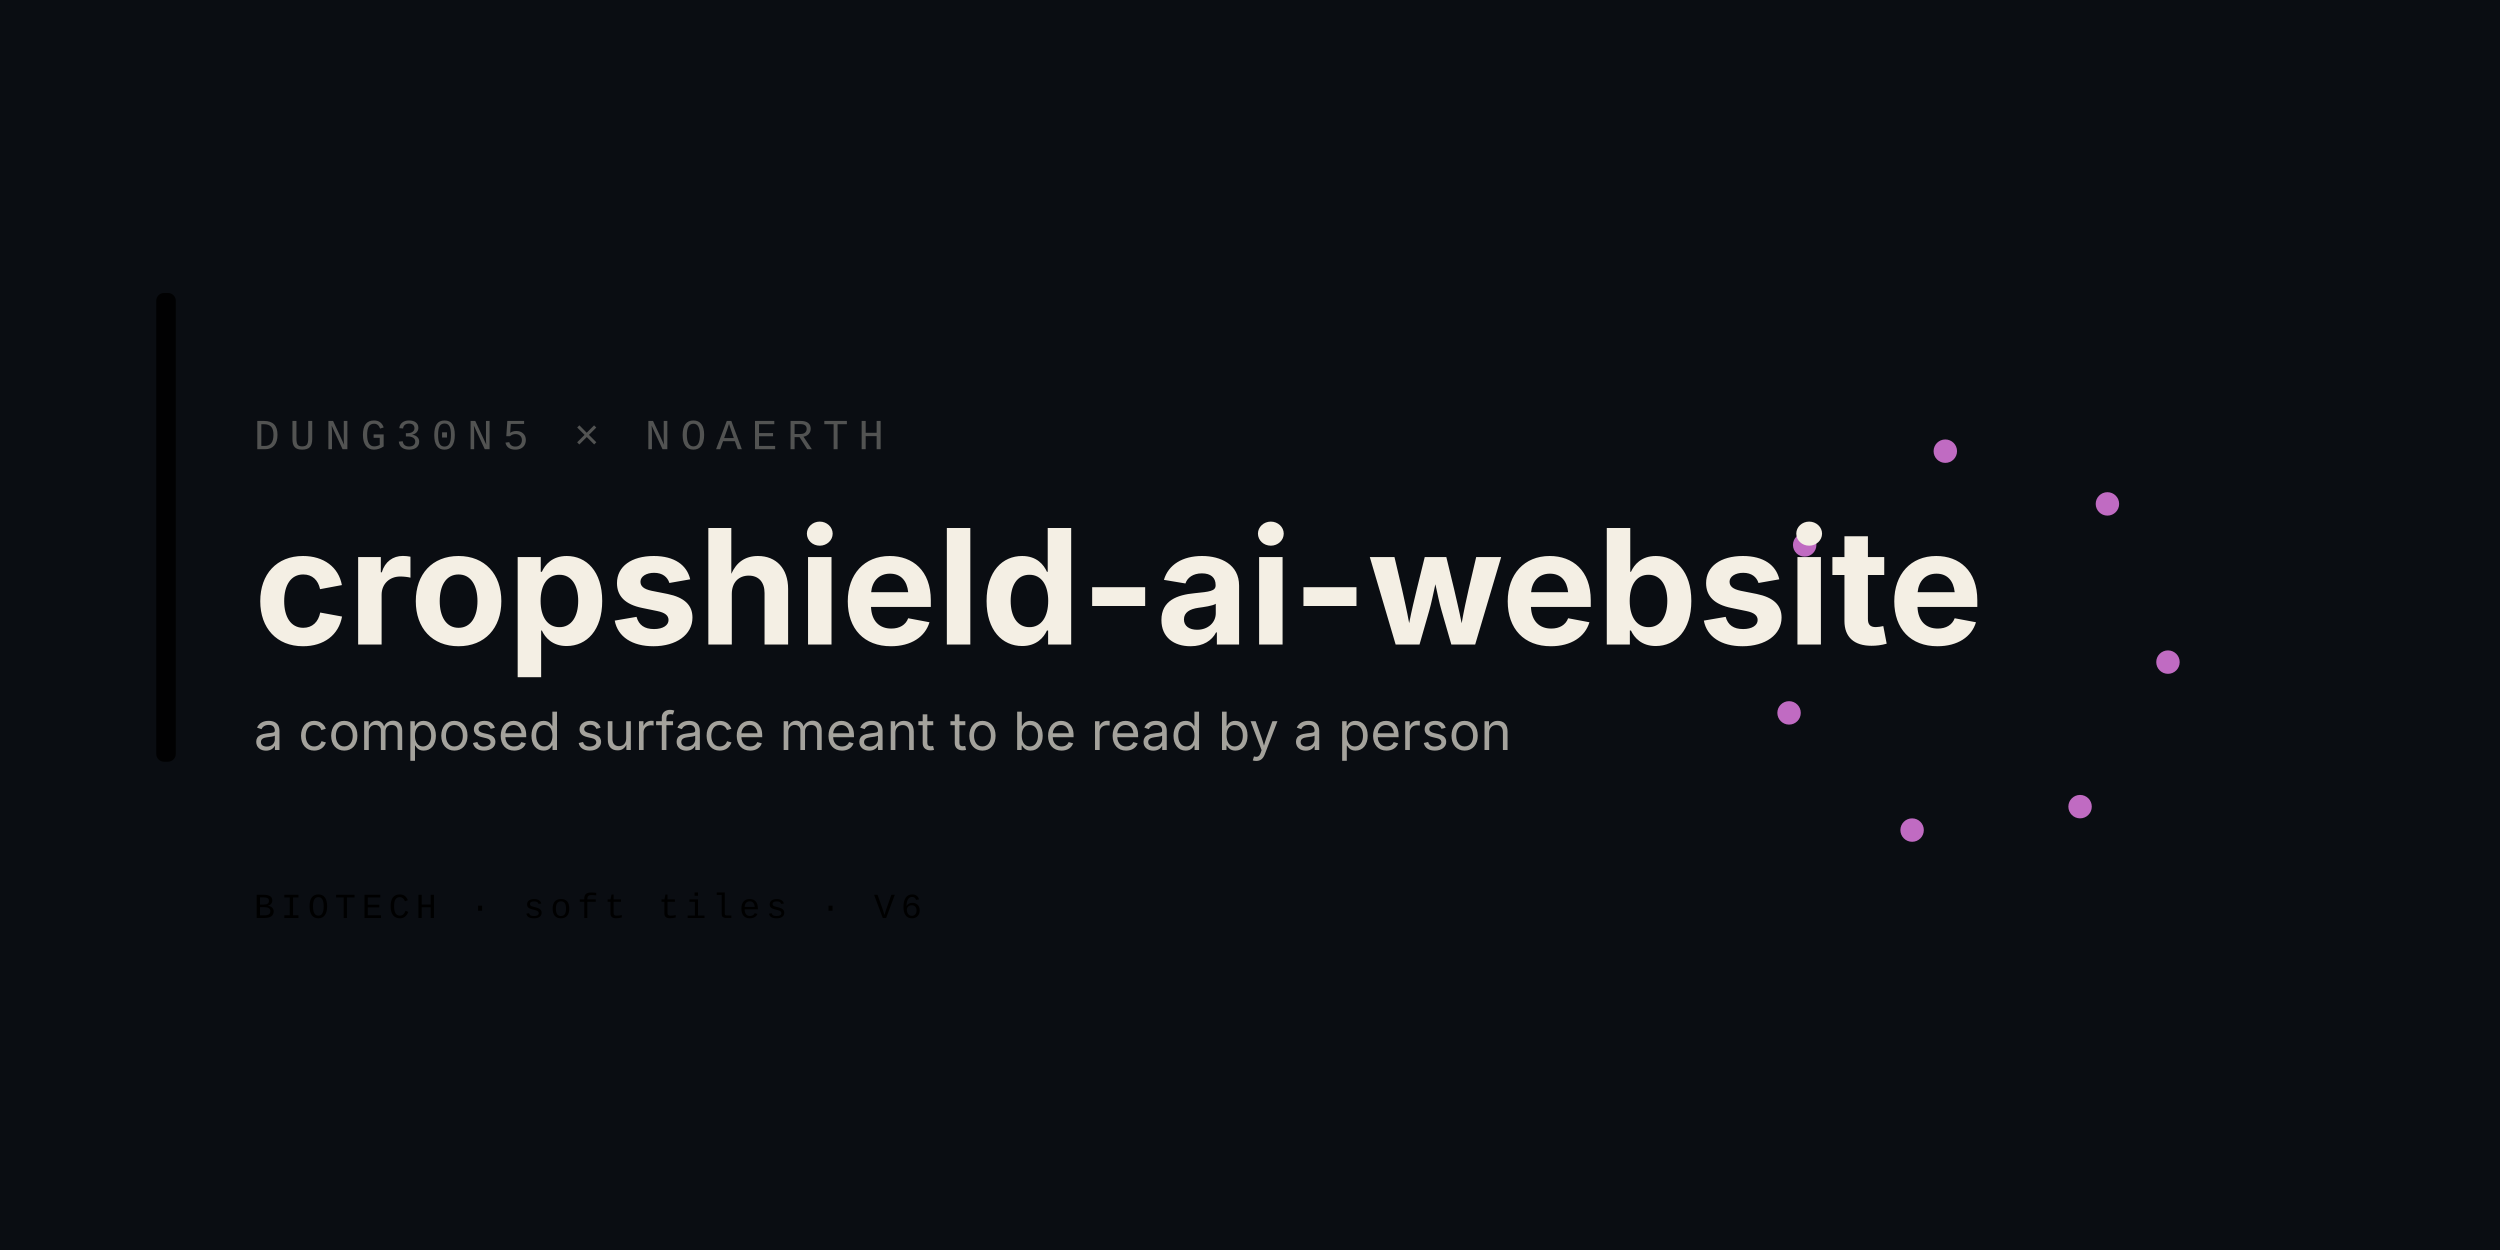
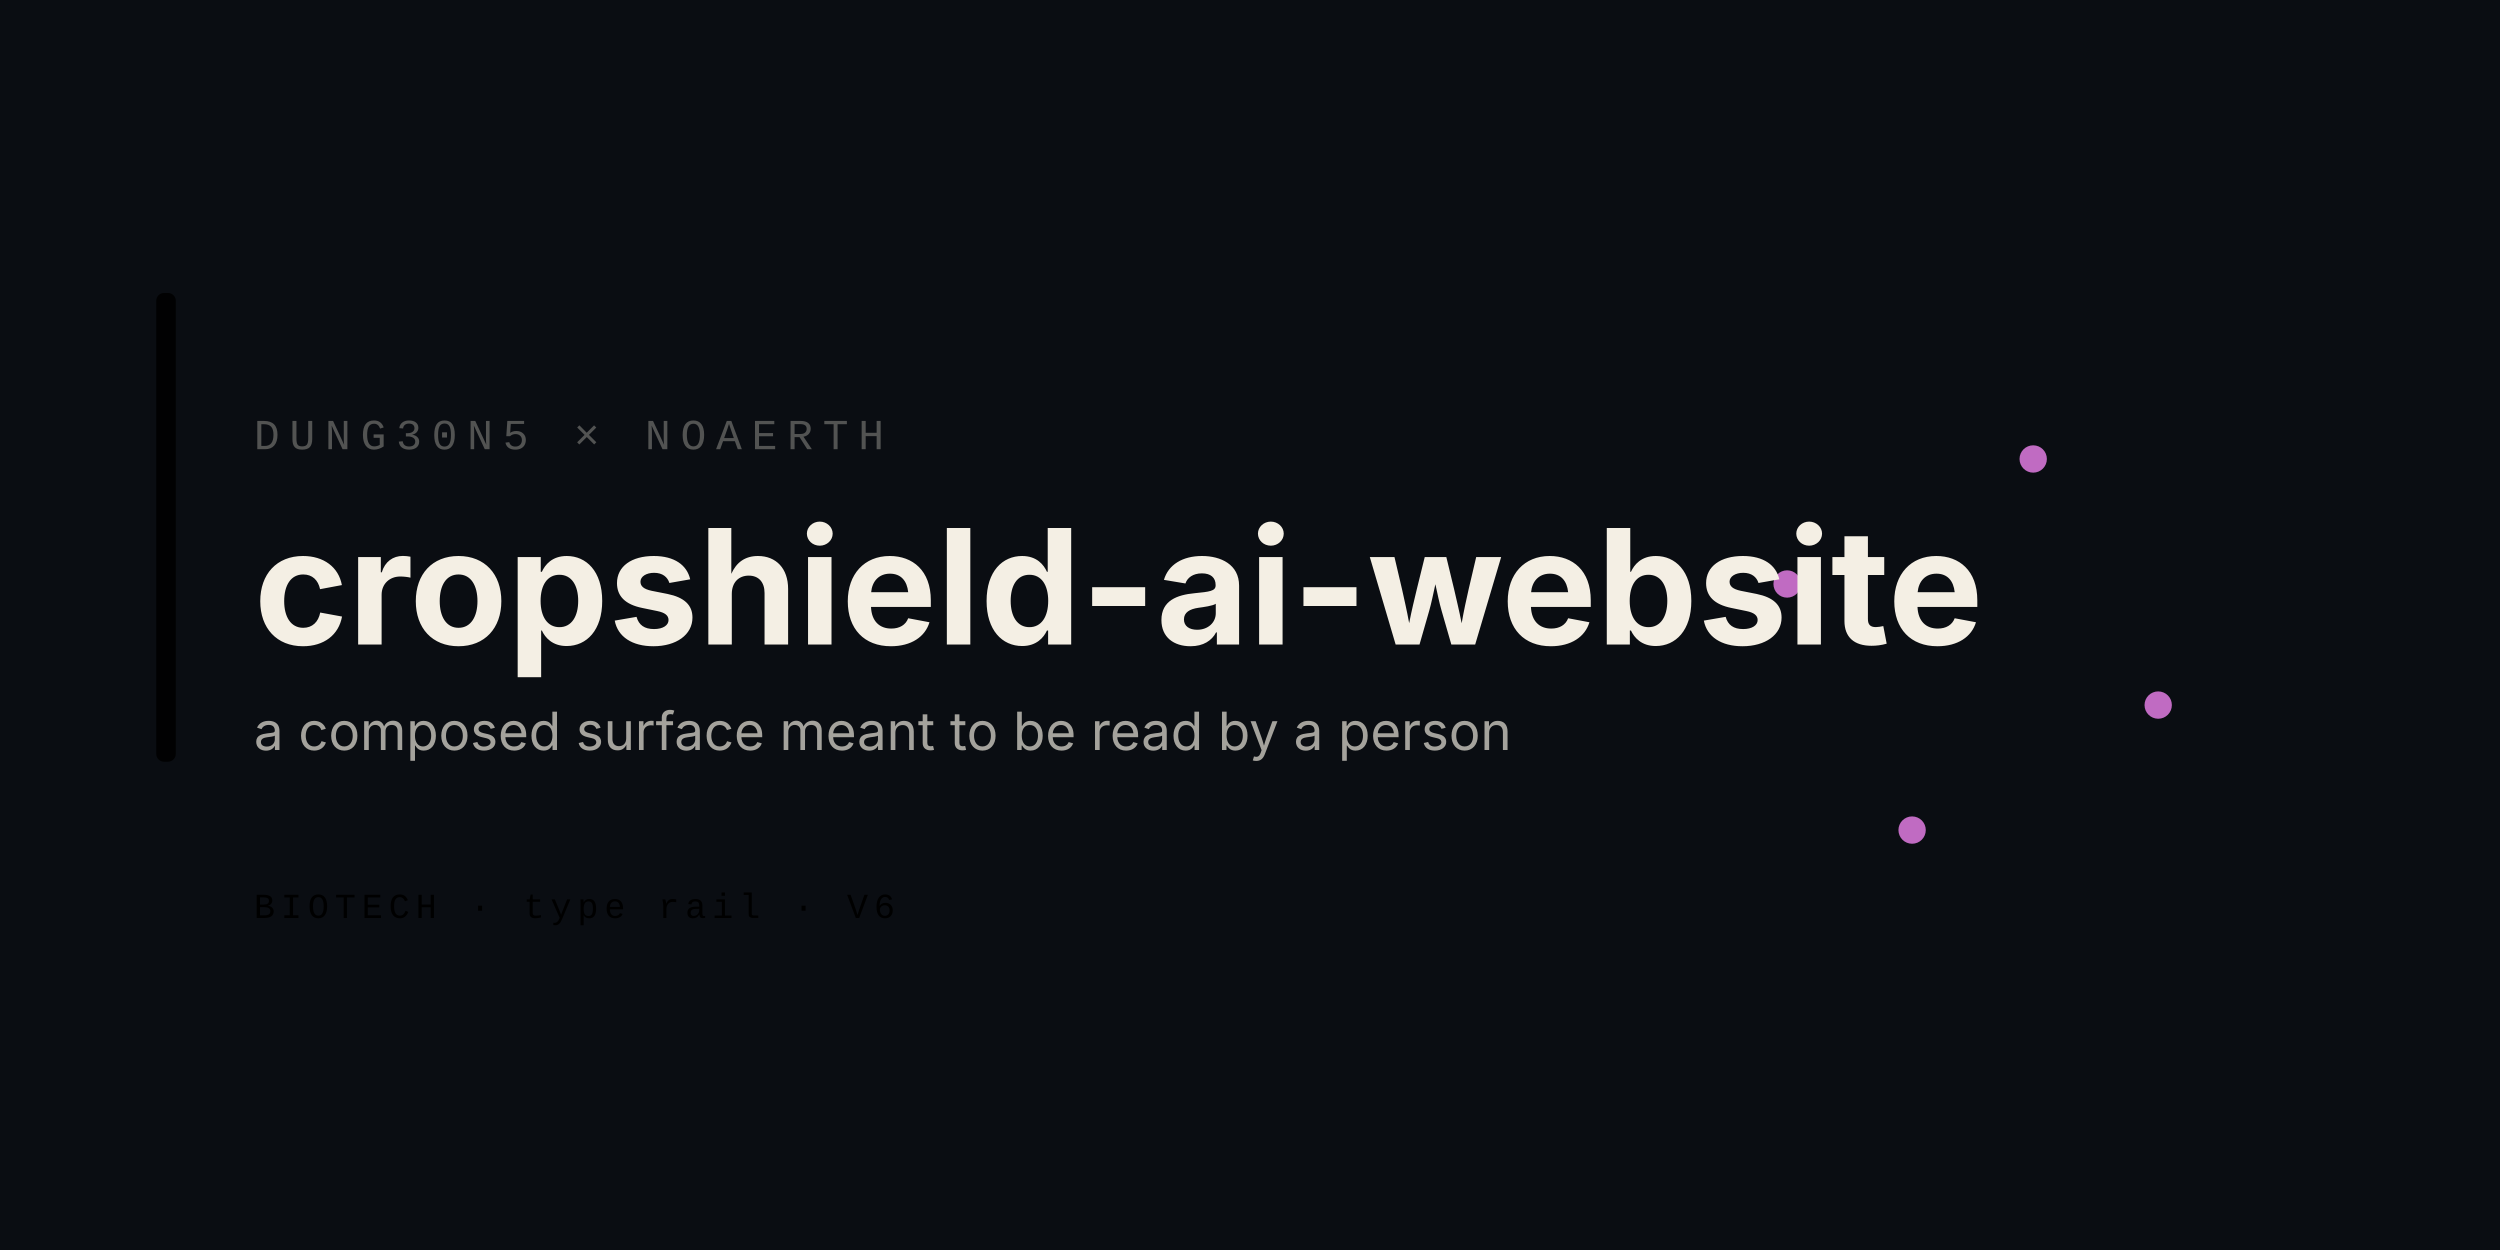
<svg xmlns="http://www.w3.org/2000/svg" viewBox="0 0 1280 640" width="1280" height="640" role="img" aria-label="cropshield-ai-website project card">
  <rect width="1280" height="640" fill="#0a0d12" />
  <circle cx="1010" cy="330" r="52" fill="none" stroke="mint" stroke-width="1.4" opacity="0.50" />
-   <circle cx="1010" cy="330" r="93" fill="none" stroke="mint" stroke-width="1.4" opacity="0.39" />
-   <circle cx="1010" cy="330" r="134" fill="none" stroke="mint" stroke-width="1.4" opacity="0.28" />
-   <circle cx="979" cy="425" r="6" fill="violet" opacity="0.8" />
-   <circle cx="916" cy="365" r="6" fill="violet" opacity="0.8" />
-   <circle cx="924" cy="279" r="6" fill="violet" opacity="0.8" />
-   <circle cx="996" cy="231" r="6" fill="violet" opacity="0.8" />
-   <circle cx="1079" cy="258" r="6" fill="violet" opacity="0.8" />
-   <circle cx="1110" cy="339" r="6" fill="violet" opacity="0.8" />
-   <circle cx="1065" cy="413" r="6" fill="violet" opacity="0.8" />
+   <circle cx="1010" cy="330" r="89" fill="none" stroke="mint" stroke-width="1.4" opacity="0.39" />
+   <circle cx="1010" cy="330" r="126" fill="none" stroke="mint" stroke-width="1.4" opacity="0.28" />
+   <circle cx="979" cy="425" r="7" fill="violet" opacity="0.8" />
+   <circle cx="915" cy="299" r="7" fill="violet" opacity="0.8" />
+   <circle cx="1041" cy="235" r="7" fill="violet" opacity="0.8" />
+   <circle cx="1105" cy="361" r="7" fill="violet" opacity="0.8" />
  <rect x="80" y="150" width="10" height="240" rx="4" fill="mint" opacity="0.9" />
  <text x="130" y="230" font-family="ui-monospace, SFMono-Regular, Menlo, Monaco, Consolas, 'Liberation Mono', monospace" font-size="22" letter-spacing="5" fill="#f4efe44f">DUNG30N5 × NOAERTH</text>
  <text x="130" y="330" font-family="-apple-system, BlinkMacSystemFont, 'Segoe UI', Inter, Helvetica, Arial, sans-serif" font-size="82" font-weight="700" fill="#f4efe4">cropshield-ai-website</text>
  <text x="130" y="384" font-family="-apple-system, BlinkMacSystemFont, 'Segoe UI', Inter, Helvetica, Arial, sans-serif" font-size="27" fill="#f4efe4a8">a composed surface meant to be read by a person</text>
-   <text x="130" y="470" font-family="ui-monospace, SFMono-Regular, Menlo, Monaco, Consolas, 'Liberation Mono', monospace" font-size="18" fill="mint" letter-spacing="3">BIOTECH · soft tiles · V6</text>
+   <text x="130" y="470" font-family="ui-monospace, SFMono-Regular, Menlo, Monaco, Consolas, 'Liberation Mono', monospace" font-size="18" fill="mint" letter-spacing="3">BIOTECH · type rail · V6</text>
</svg>
